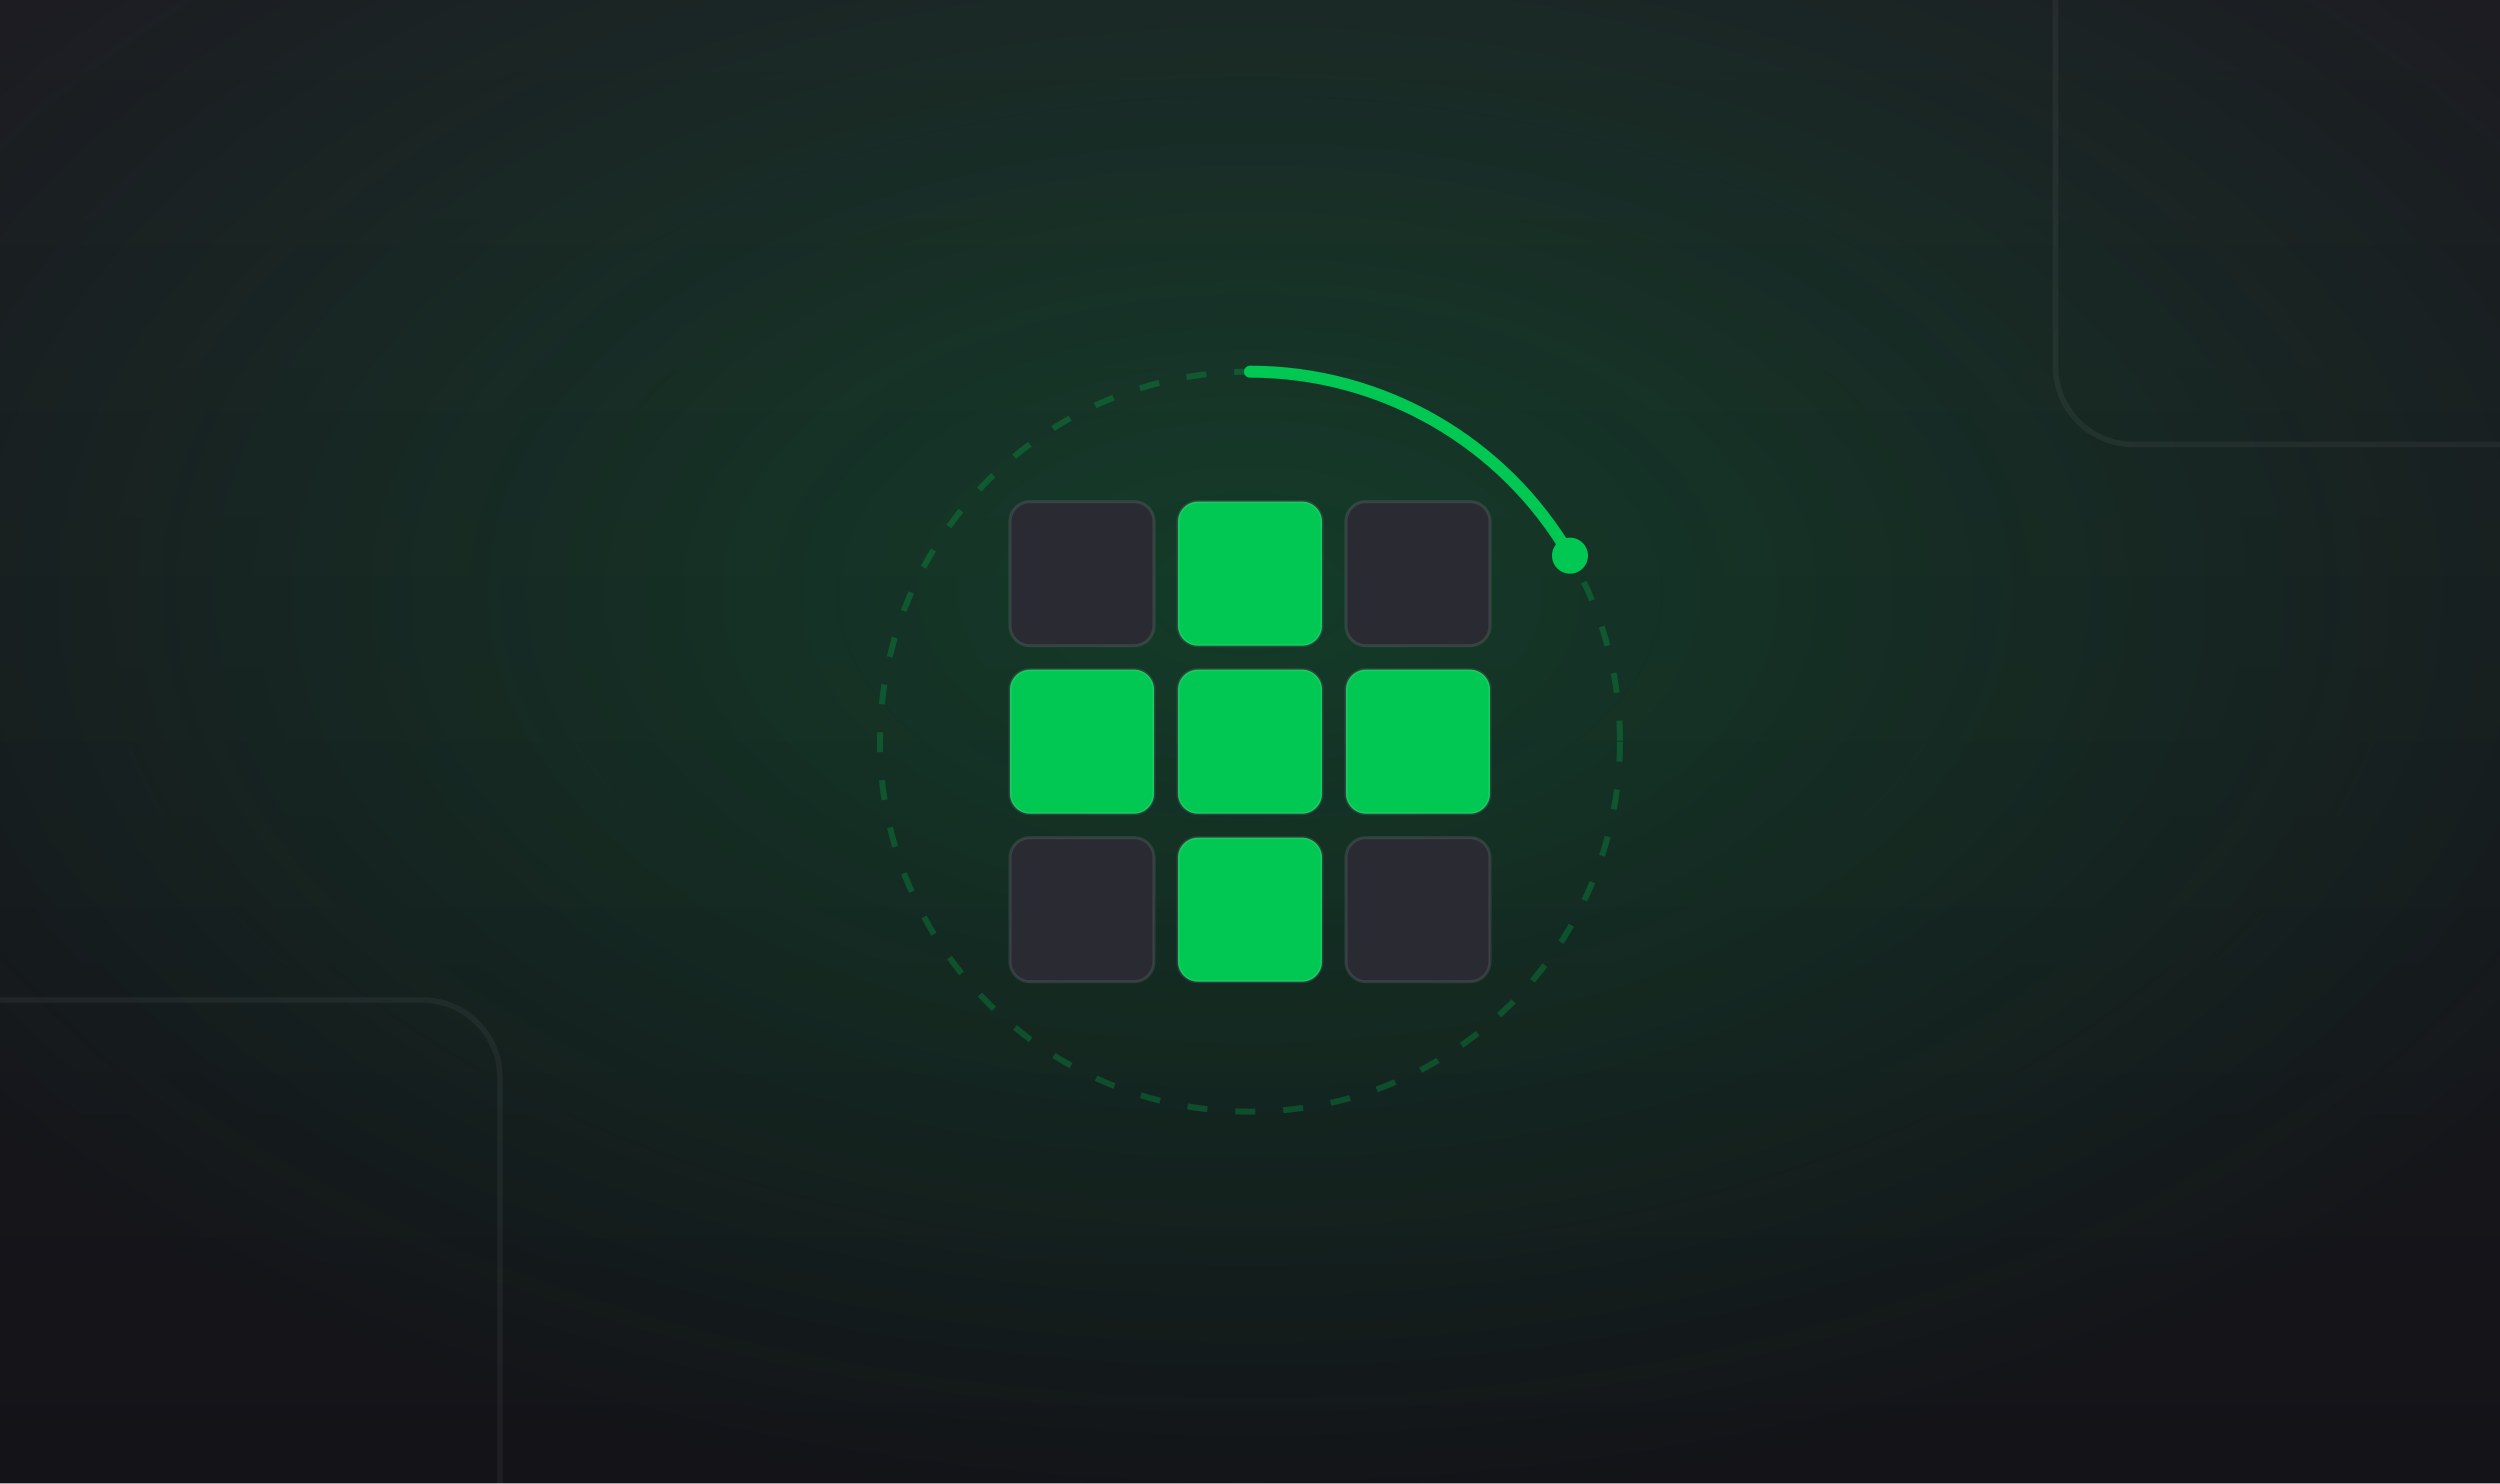
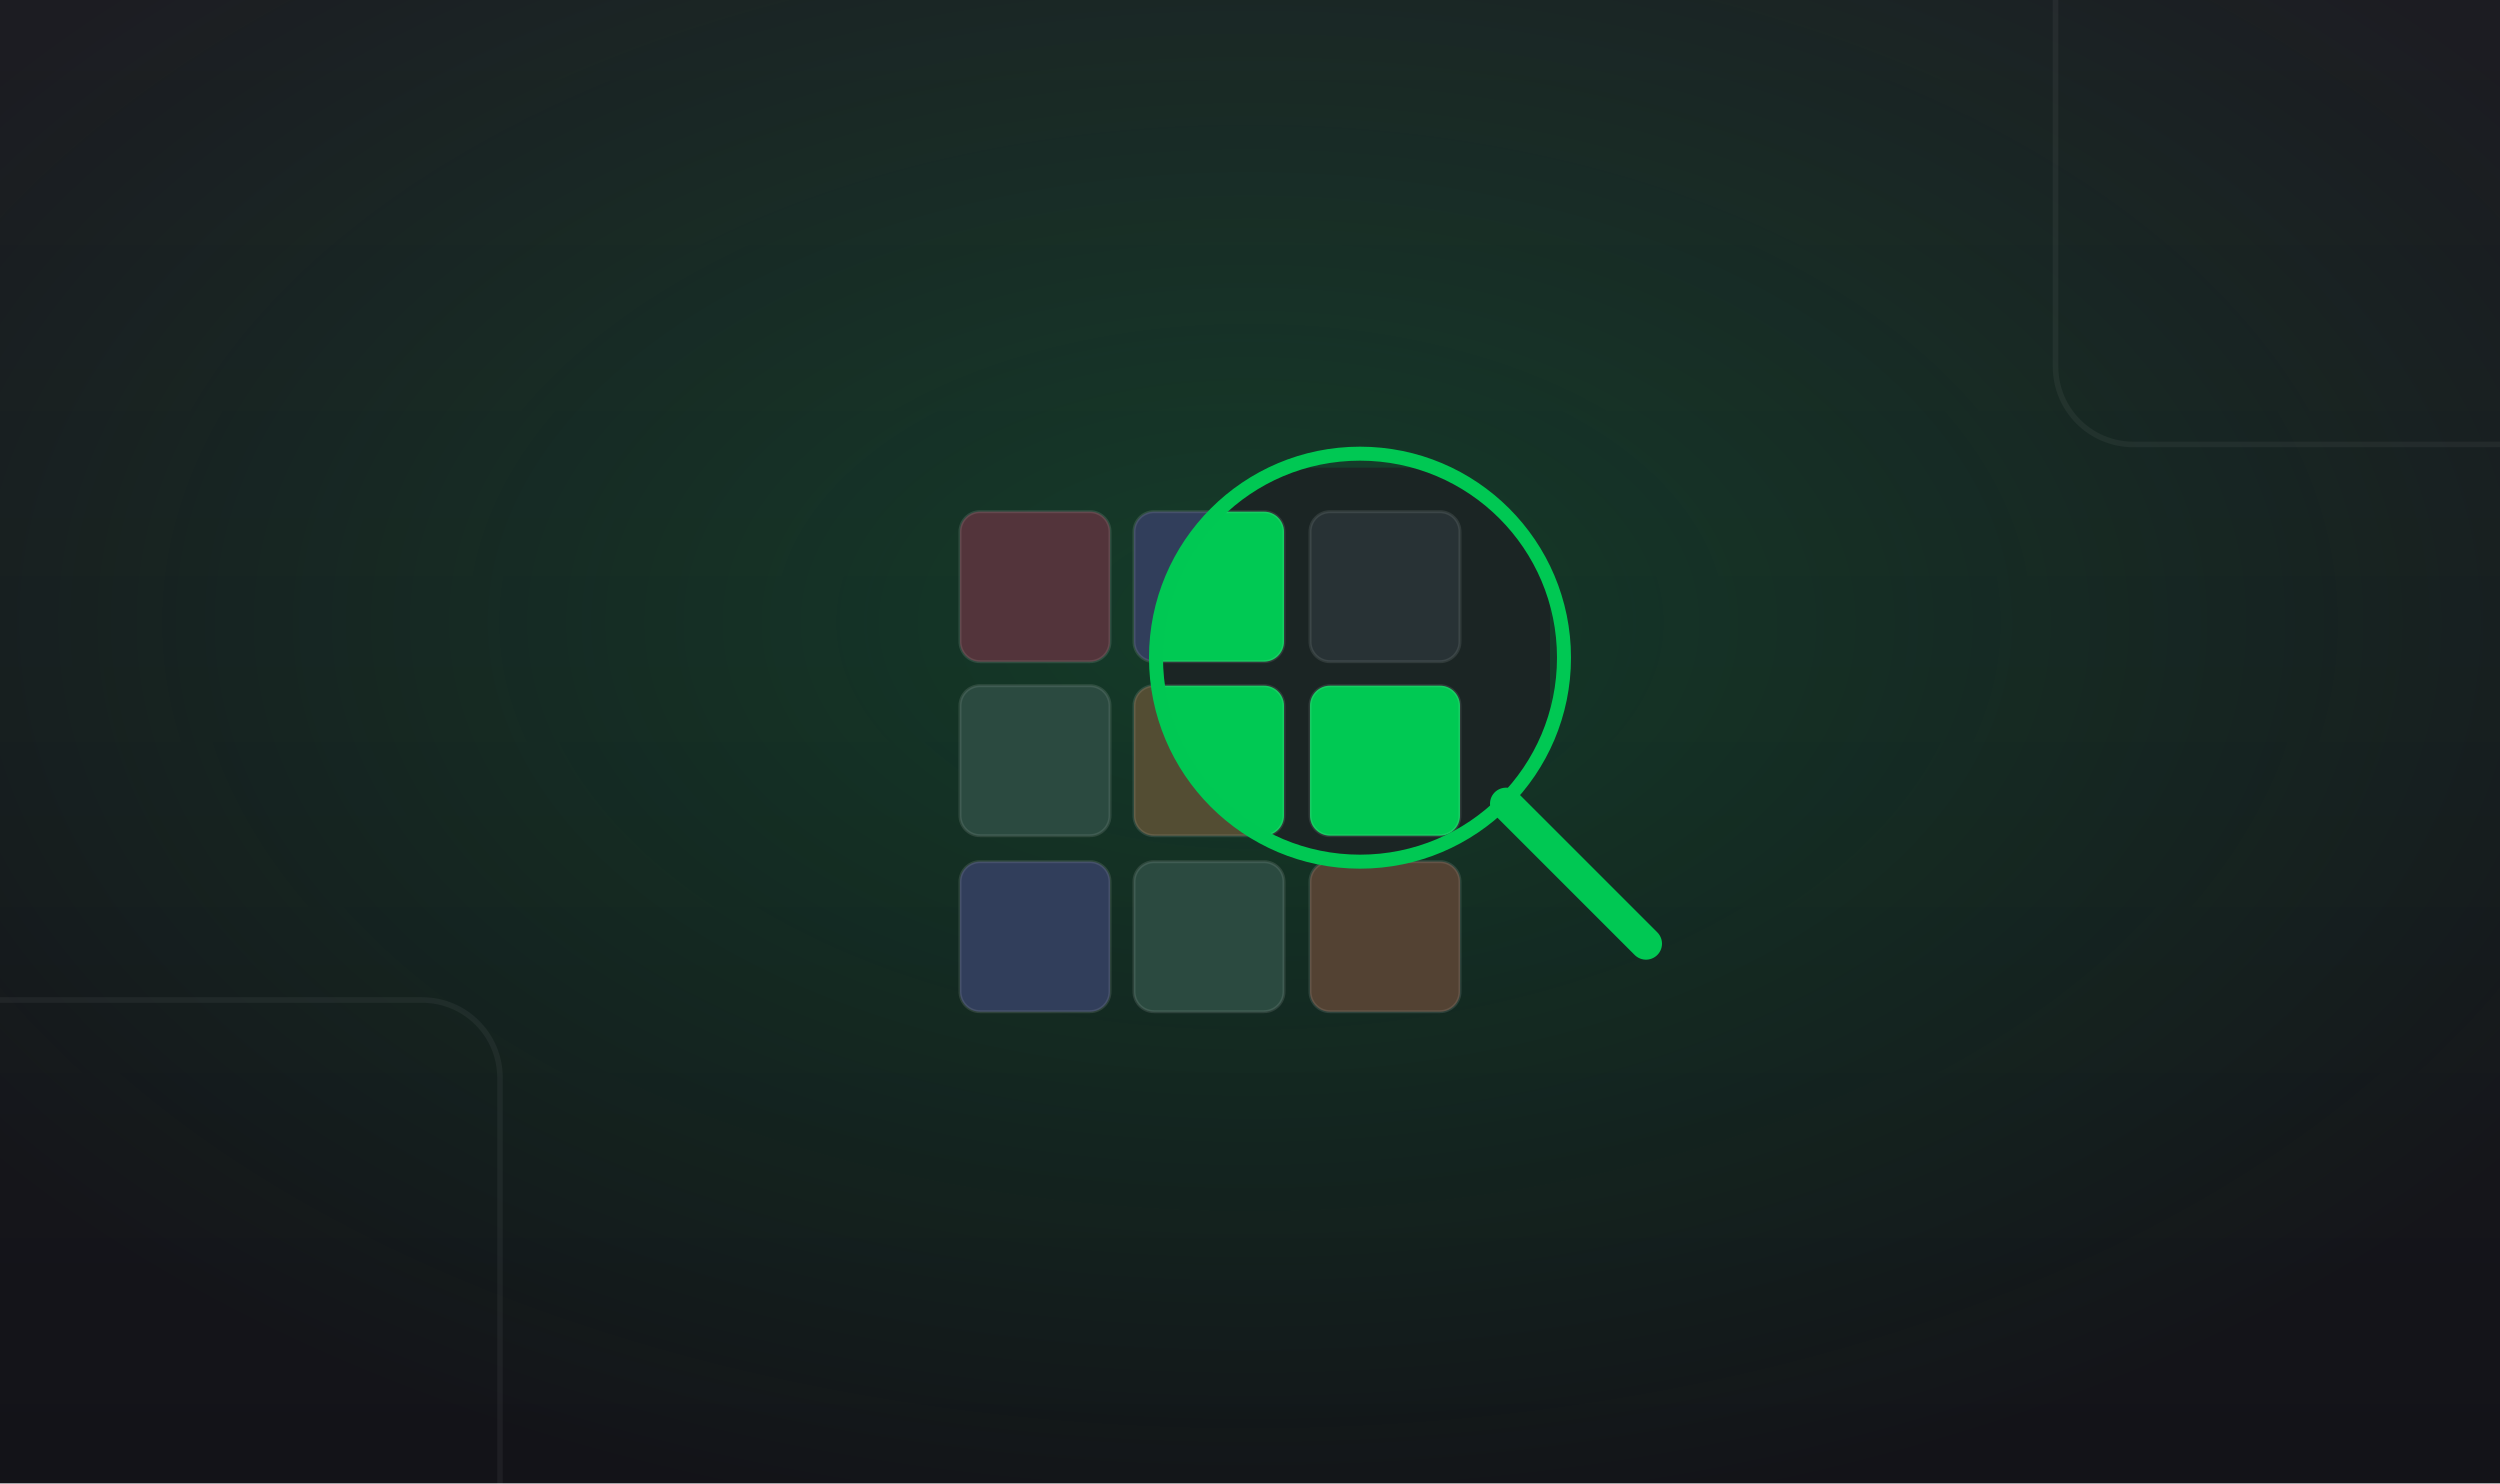
<svg xmlns="http://www.w3.org/2000/svg" viewBox="0 0 900 534">
  <defs>
    <linearGradient id="bg" x1="0" y1="0" x2="0" y2="1">
      <stop offset="0%" stop-color="#1c1c22" />
      <stop offset="100%" stop-color="#131318" />
    </linearGradient>
-     <radialGradient id="glow" cx="50%" cy="40%" r="62%">
+     <radialGradient id="glow" cx="50%" cy="42%" r="62%">
      <stop offset="0%" stop-color="#00c853" stop-opacity="0.20" />
      <stop offset="100%" stop-color="#00c853" stop-opacity="0" />
    </radialGradient>
  </defs>
  <rect width="900" height="534" fill="url(#bg)" />
  <rect width="900" height="534" fill="url(#glow)" />
  <g opacity="0.05" stroke="#ffffff" stroke-width="2" fill="none">
    <rect x="-60" y="360" width="240" height="240" rx="28" />
    <rect x="740" y="-80" width="240" height="240" rx="28" />
  </g>
-   <g id="art" transform="translate(450 267) scale(0.72) translate(-450 -267)">
-     <circle cx="450" cy="267" r="185" fill="none" stroke="#00c853" stroke-opacity="0.25" stroke-width="3" stroke-dasharray="10 14" />
-     <path d="M 450 82 A 185 185 0 0 1 610 174" fill="none" stroke="#00c853" stroke-width="6" stroke-linecap="round" />
-     <circle cx="610" cy="174" r="9" fill="#00c853" />
-     <rect x="330" y="147" width="72" height="72" rx="10" fill="#2a2a33" stroke="rgba(255,255,255,0.10)" stroke-width="1.5" />
-     <rect x="414" y="147" width="72" height="72" rx="10" fill="#00c853" stroke="rgba(255,255,255,0.10)" stroke-width="1.5" />
-     <rect x="498" y="147" width="72" height="72" rx="10" fill="#2a2a33" stroke="rgba(255,255,255,0.10)" stroke-width="1.5" />
-     <rect x="330" y="231" width="72" height="72" rx="10" fill="#00c853" stroke="rgba(255,255,255,0.10)" stroke-width="1.5" />
-     <rect x="414" y="231" width="72" height="72" rx="10" fill="#00c853" stroke="rgba(255,255,255,0.10)" stroke-width="1.5" />
-     <rect x="498" y="231" width="72" height="72" rx="10" fill="#00c853" stroke="rgba(255,255,255,0.10)" stroke-width="1.5" />
-     <rect x="330" y="315" width="72" height="72" rx="10" fill="#2a2a33" stroke="rgba(255,255,255,0.10)" stroke-width="1.5" />
-     <rect x="414" y="315" width="72" height="72" rx="10" fill="#00c853" stroke="rgba(255,255,255,0.10)" stroke-width="1.5" />
-     <rect x="498" y="315" width="72" height="72" rx="10" fill="#2a2a33" stroke="rgba(255,255,255,0.10)" stroke-width="1.5" />
+   <g transform="translate(450 267) scale(0.72) translate(-450 -267)">
+     <rect x="305" y="152" width="75" height="75" rx="10" fill="#33333c" stroke="rgba(255,255,255,0.10)" stroke-width="1.5" />
+     <rect x="392" y="152" width="75" height="75" rx="10" fill="#33333c" stroke="rgba(255,255,255,0.10)" stroke-width="1.5" />
+     <rect x="480" y="152" width="75" height="75" rx="10" fill="#33333c" stroke="rgba(255,255,255,0.10)" stroke-width="1.5" />
+     <rect x="305" y="239" width="75" height="75" rx="10" fill="#33333c" stroke="rgba(255,255,255,0.10)" stroke-width="1.5" />
+     <rect x="392" y="239" width="75" height="75" rx="10" fill="#33333c" stroke="rgba(255,255,255,0.10)" stroke-width="1.5" />
+     <rect x="480" y="239" width="75" height="75" rx="10" fill="#33333c" stroke="rgba(255,255,255,0.10)" stroke-width="1.5" />
+     <rect x="305" y="327" width="75" height="75" rx="10" fill="#33333c" stroke="rgba(255,255,255,0.10)" stroke-width="1.5" />
+     <rect x="392" y="327" width="75" height="75" rx="10" fill="#33333c" stroke="rgba(255,255,255,0.10)" stroke-width="1.5" />
+     <rect x="480" y="327" width="75" height="75" rx="10" fill="#33333c" stroke="rgba(255,255,255,0.10)" stroke-width="1.5" />
+     <rect x="305" y="152" width="75" height="75" rx="10" fill="#ff3b30" stroke="rgba(255,255,255,0.10)" stroke-width="1.5" opacity="0.16" />
+     <rect x="392" y="152" width="75" height="75" rx="10" fill="#2979ff" stroke="rgba(255,255,255,0.10)" stroke-width="1.5" opacity="0.16" />
+     <rect x="480" y="152" width="75" height="75" rx="10" fill="#ff9100" stroke="rgba(255,255,255,0.10)" stroke-width="1.5" opacity="0.16" />
+     <rect x="305" y="239" width="75" height="75" rx="10" fill="#00c853" stroke="rgba(255,255,255,0.10)" stroke-width="1.5" opacity="0.16" />
+     <rect x="392" y="239" width="75" height="75" rx="10" fill="#ffd600" stroke="rgba(255,255,255,0.10)" stroke-width="1.5" opacity="0.16" />
+     <rect x="480" y="239" width="75" height="75" rx="10" fill="#ff3b30" stroke="rgba(255,255,255,0.10)" stroke-width="1.5" opacity="0.16" />
+     <rect x="305" y="327" width="75" height="75" rx="10" fill="#2979ff" stroke="rgba(255,255,255,0.10)" stroke-width="1.5" opacity="0.16" />
+     <rect x="392" y="327" width="75" height="75" rx="10" fill="#00c853" stroke="rgba(255,255,255,0.10)" stroke-width="1.5" opacity="0.16" />
+     <rect x="480" y="327" width="75" height="75" rx="10" fill="#ff9100" stroke="rgba(255,255,255,0.10)" stroke-width="1.5" opacity="0.16" />
+     <clipPath id="lens">
+       <circle cx="505" cy="225" r="102" />
+     </clipPath>
+     <g clip-path="url(#lens)">
+       <rect x="280" y="130" width="320" height="300" fill="#1c1c22" />
+       <rect x="305" y="152" width="75" height="75" rx="10" fill="#2a2a33" stroke="rgba(255,255,255,0.10)" stroke-width="1.5" />
+       <rect x="392" y="152" width="75" height="75" rx="10" fill="#00c853" stroke="rgba(255,255,255,0.10)" stroke-width="1.5" />
+       <rect x="480" y="152" width="75" height="75" rx="10" fill="#2a2a33" stroke="rgba(255,255,255,0.10)" stroke-width="1.5" />
+       <rect x="305" y="239" width="75" height="75" rx="10" fill="#00c853" stroke="rgba(255,255,255,0.10)" stroke-width="1.5" />
+       <rect x="392" y="239" width="75" height="75" rx="10" fill="#00c853" stroke="rgba(255,255,255,0.10)" stroke-width="1.5" />
+       <rect x="480" y="239" width="75" height="75" rx="10" fill="#00c853" stroke="rgba(255,255,255,0.10)" stroke-width="1.5" />
+       <rect x="305" y="327" width="75" height="75" rx="10" fill="#2a2a33" stroke="rgba(255,255,255,0.10)" stroke-width="1.5" />
+       <rect x="392" y="327" width="75" height="75" rx="10" fill="#00c853" stroke="rgba(255,255,255,0.10)" stroke-width="1.5" />
+       <rect x="480" y="327" width="75" height="75" rx="10" fill="#2a2a33" stroke="rgba(255,255,255,0.10)" stroke-width="1.5" />
+     </g>
+     <circle cx="505" cy="225" r="102" fill="rgba(0,200,83,0.05)" stroke="#00c853" stroke-width="7" />
+     <line x1="578" y1="298" x2="648" y2="368" stroke="#00c853" stroke-width="16" stroke-linecap="round" />
  </g>
</svg>
